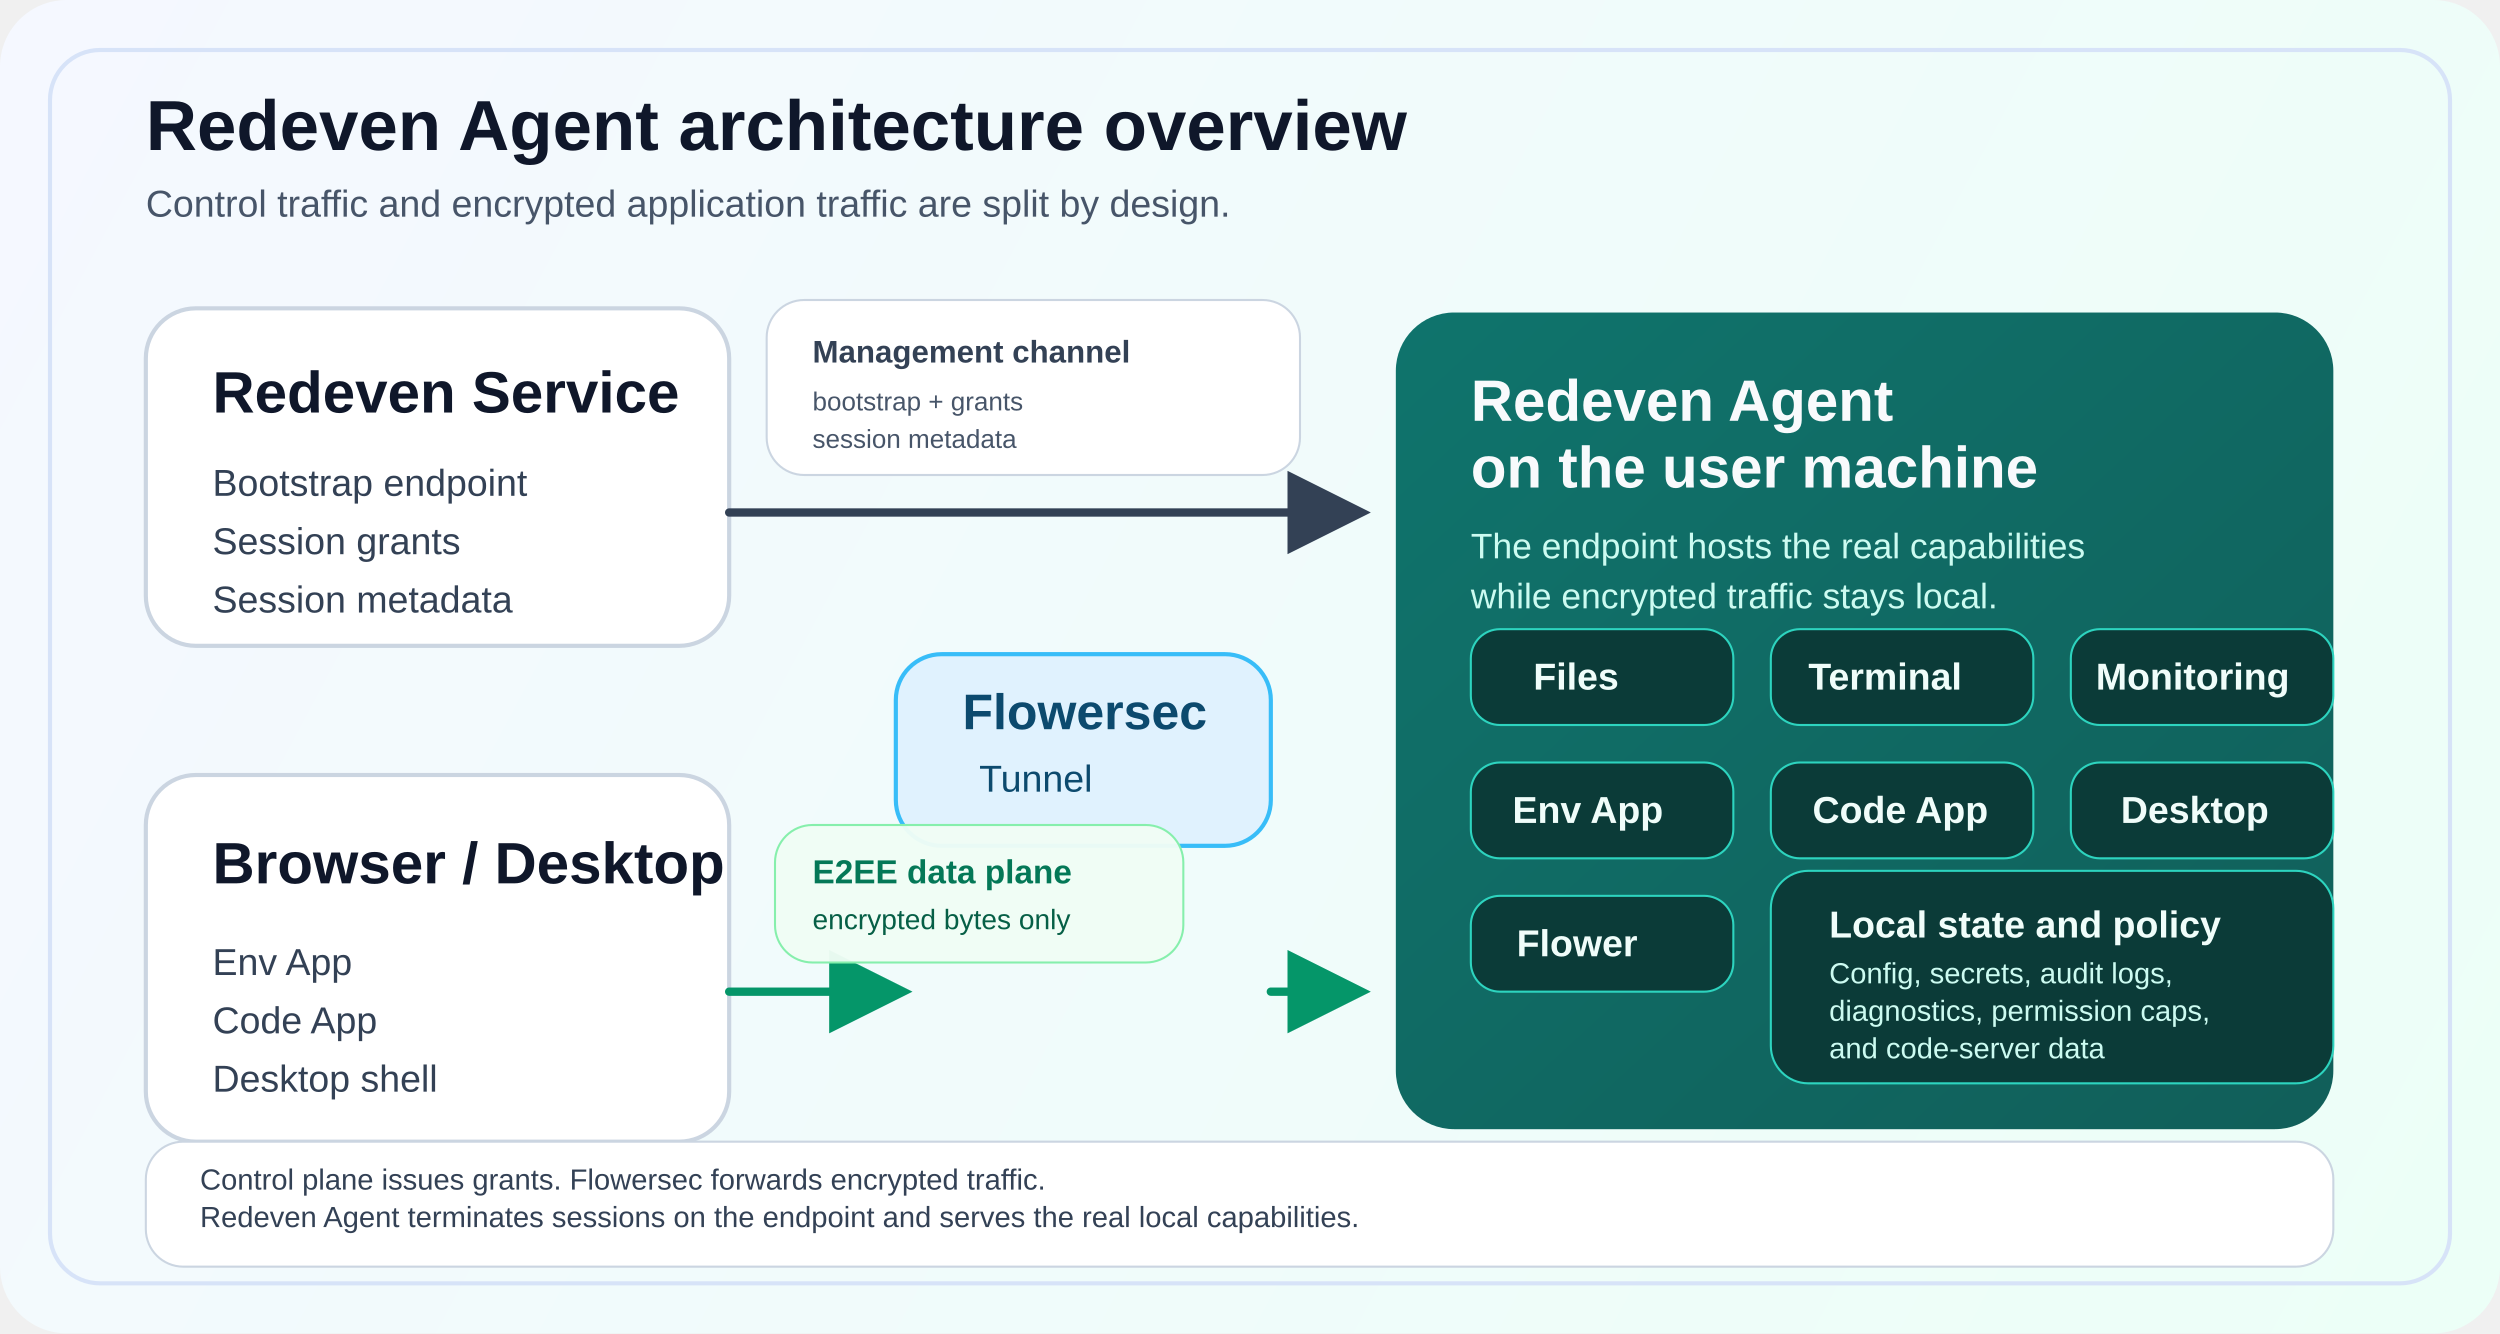
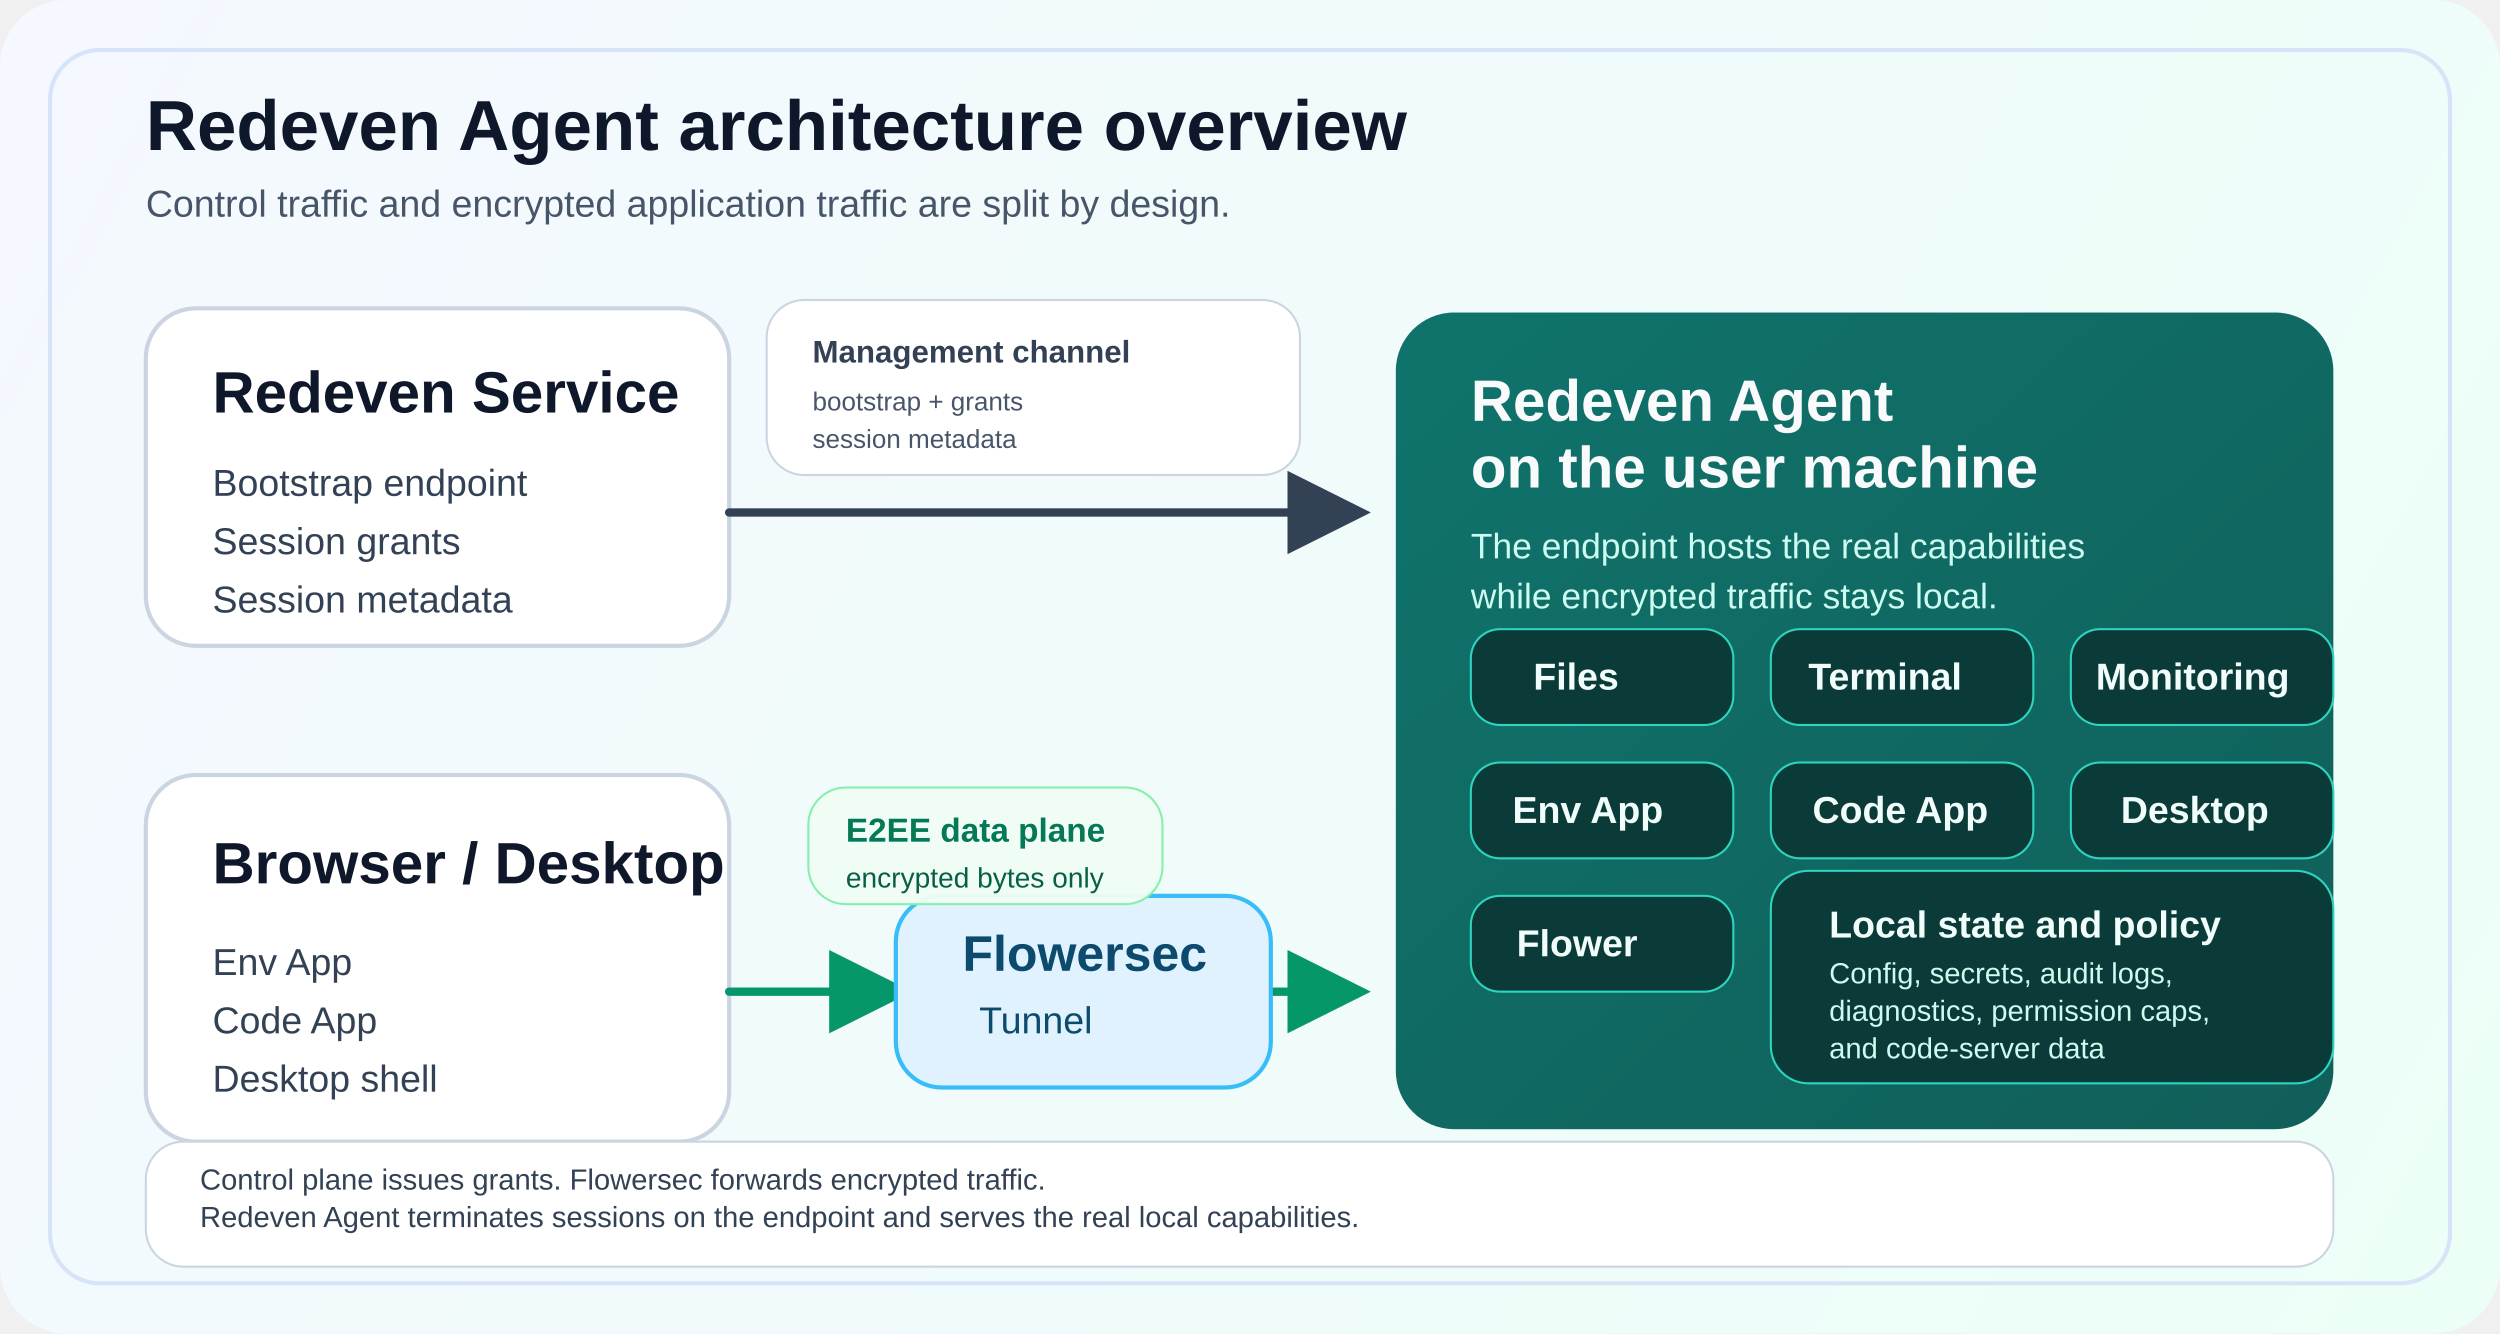
<svg xmlns="http://www.w3.org/2000/svg" width="1200" height="640" viewBox="0 0 1200 640" fill="none" role="img" aria-labelledby="title desc">
  <defs>
    <linearGradient id="bg" x1="0" y1="0" x2="1200" y2="640" gradientUnits="userSpaceOnUse">
      <stop stop-color="#F5F8FF" />
      <stop offset="1" stop-color="#ECFFF7" />
    </linearGradient>
    <linearGradient id="agent" x1="670" y1="70" x2="1120" y2="560" gradientUnits="userSpaceOnUse">
      <stop stop-color="#0F766E" />
      <stop offset="1" stop-color="#115E59" />
    </linearGradient>
    <marker id="arrow-dark" markerWidth="10" markerHeight="10" refX="8" refY="5" orient="auto">
      <path d="M0 0L10 5L0 10V0Z" fill="#334155" />
    </marker>
    <marker id="arrow-green" markerWidth="10" markerHeight="10" refX="8" refY="5" orient="auto">
      <path d="M0 0L10 5L0 10V0Z" fill="#059669" />
    </marker>
  </defs>
  <rect width="1200" height="640" rx="32" fill="url(#bg)" />
  <rect x="24" y="24" width="1152" height="592" rx="24" stroke="#D7E3F8" stroke-width="2" />
  <text x="70" y="72" fill="#0F172A" font-family="Arial, Helvetica, sans-serif" font-size="34" font-weight="700">Redeven Agent architecture overview</text>
  <text x="70" y="104" fill="#475569" font-family="Arial, Helvetica, sans-serif" font-size="18">Control traffic and encrypted application traffic are split by design.</text>
  <rect x="70" y="148" width="280" height="162" rx="24" fill="#FFFFFF" stroke="#CBD5E1" stroke-width="2" />
  <text x="102" y="198" fill="#0F172A" font-family="Arial, Helvetica, sans-serif" font-size="28" font-weight="700">Redeven Service</text>
  <text x="102" y="238" fill="#334155" font-family="Arial, Helvetica, sans-serif" font-size="18">Bootstrap endpoint</text>
  <text x="102" y="266" fill="#334155" font-family="Arial, Helvetica, sans-serif" font-size="18">Session grants</text>
  <text x="102" y="294" fill="#334155" font-family="Arial, Helvetica, sans-serif" font-size="18">Session metadata</text>
  <rect x="70" y="372" width="280" height="176" rx="24" fill="#FFFFFF" stroke="#CBD5E1" stroke-width="2" />
  <text x="102" y="424" fill="#0F172A" font-family="Arial, Helvetica, sans-serif" font-size="28" font-weight="700">Browser / Desktop</text>
  <text x="102" y="468" fill="#334155" font-family="Arial, Helvetica, sans-serif" font-size="18">Env App</text>
  <text x="102" y="496" fill="#334155" font-family="Arial, Helvetica, sans-serif" font-size="18">Code App</text>
  <text x="102" y="524" fill="#334155" font-family="Arial, Helvetica, sans-serif" font-size="18">Desktop shell</text>
-   <rect x="430" y="314" width="180" height="92" rx="22" fill="#E0F2FE" stroke="#38BDF8" stroke-width="2" />
-   <text x="462" y="350" fill="#0C4A6E" font-family="Arial, Helvetica, sans-serif" font-size="24" font-weight="700">Flowersec</text>
-   <text x="470" y="380" fill="#0C4A6E" font-family="Arial, Helvetica, sans-serif" font-size="18">Tunnel</text>
  <rect x="670" y="150" width="450" height="392" rx="28" fill="url(#agent)" />
  <text x="706" y="202" fill="#F8FAFC" font-family="Arial, Helvetica, sans-serif" font-size="28" font-weight="700">
    <tspan x="706" dy="0">Redeven Agent</tspan>
    <tspan x="706" dy="32">on the user machine</tspan>
  </text>
  <text x="706" y="268" fill="#CCFBF1" font-family="Arial, Helvetica, sans-serif" font-size="17">
    <tspan x="706" dy="0">The endpoint hosts the real capabilities</tspan>
    <tspan x="706" dy="24">while encrypted traffic stays local.</tspan>
  </text>
  <rect x="706" y="302" width="126" height="46" rx="14" fill="#0B3B38" stroke="#2DD4BF" />
  <text x="736" y="331" fill="#F0FDFA" font-family="Arial, Helvetica, sans-serif" font-size="18" font-weight="700">Files</text>
  <rect x="850" y="302" width="126" height="46" rx="14" fill="#0B3B38" stroke="#2DD4BF" />
  <text x="868" y="331" fill="#F0FDFA" font-family="Arial, Helvetica, sans-serif" font-size="18" font-weight="700">Terminal</text>
  <rect x="994" y="302" width="126" height="46" rx="14" fill="#0B3B38" stroke="#2DD4BF" />
  <text x="1006" y="331" fill="#F0FDFA" font-family="Arial, Helvetica, sans-serif" font-size="18" font-weight="700">Monitoring</text>
  <rect x="706" y="366" width="126" height="46" rx="14" fill="#0B3B38" stroke="#2DD4BF" />
  <text x="726" y="395" fill="#F0FDFA" font-family="Arial, Helvetica, sans-serif" font-size="18" font-weight="700">Env App</text>
  <rect x="850" y="366" width="126" height="46" rx="14" fill="#0B3B38" stroke="#2DD4BF" />
  <text x="870" y="395" fill="#F0FDFA" font-family="Arial, Helvetica, sans-serif" font-size="18" font-weight="700">Code App</text>
  <rect x="994" y="366" width="126" height="46" rx="14" fill="#0B3B38" stroke="#2DD4BF" />
  <text x="1018" y="395" fill="#F0FDFA" font-family="Arial, Helvetica, sans-serif" font-size="18" font-weight="700">Desktop</text>
  <rect x="706" y="430" width="126" height="46" rx="14" fill="#0B3B38" stroke="#2DD4BF" />
  <text x="728" y="459" fill="#F0FDFA" font-family="Arial, Helvetica, sans-serif" font-size="18" font-weight="700">Flower</text>
  <rect x="850" y="418" width="270" height="102" rx="18" fill="#0B3B38" stroke="#2DD4BF" />
  <text x="878" y="450" fill="#F0FDFA" font-family="Arial, Helvetica, sans-serif" font-size="18" font-weight="700">Local state and policy</text>
  <text x="878" y="472" fill="#CCFBF1" font-family="Arial, Helvetica, sans-serif" font-size="14">
    <tspan x="878" dy="0">Config, secrets, audit logs,</tspan>
    <tspan x="878" dy="18">diagnostics, permission caps,</tspan>
    <tspan x="878" dy="18">and code-server data</tspan>
  </text>
  <path d="M350 246H650" stroke="#334155" stroke-width="4" stroke-linecap="round" marker-end="url(#arrow-dark)" />
  <rect x="368" y="144" width="256" height="84" rx="18" fill="#FFFFFF" fill-opacity="0.97" stroke="#CBD5E1" />
  <text x="390" y="174" fill="#334155" font-family="Arial, Helvetica, sans-serif" font-size="15" font-weight="700" textLength="162" lengthAdjust="spacingAndGlyphs">Management channel</text>
  <text x="390" y="197" fill="#475569" font-family="Arial, Helvetica, sans-serif" font-size="12.5" textLength="118" lengthAdjust="spacingAndGlyphs">bootstrap + grants</text>
  <text x="390" y="215" fill="#475569" font-family="Arial, Helvetica, sans-serif" font-size="12.5" textLength="120" lengthAdjust="spacingAndGlyphs">session metadata</text>
  <path d="M350 476H430" stroke="#059669" stroke-width="4" stroke-linecap="round" marker-end="url(#arrow-green)" />
  <path d="M610 476H650" stroke="#059669" stroke-width="4" stroke-linecap="round" marker-end="url(#arrow-green)" />
-   <rect x="372" y="396" width="196" height="66" rx="18" fill="#F0FDF4" fill-opacity="0.96" stroke="#86EFAC" />
-   <text x="390" y="424" fill="#047857" font-family="Arial, Helvetica, sans-serif" font-size="16" font-weight="700">E2EE data plane</text>
-   <text x="390" y="446" fill="#065F46" font-family="Arial, Helvetica, sans-serif" font-size="13.5">encrypted bytes only</text>
+   <rect x="430" y="430" width="180" height="92" rx="22" fill="#E0F2FE" stroke="#38BDF8" stroke-width="2" />
+   <text x="462" y="466" fill="#0C4A6E" font-family="Arial, Helvetica, sans-serif" font-size="24" font-weight="700">Flowersec</text>
+   <text x="470" y="496" fill="#0C4A6E" font-family="Arial, Helvetica, sans-serif" font-size="18">Tunnel</text>
+   <rect x="388" y="378" width="170" height="56" rx="18" fill="#F0FDF4" fill-opacity="0.96" stroke="#86EFAC" />
+   <text x="406" y="404" fill="#047857" font-family="Arial, Helvetica, sans-serif" font-size="16" font-weight="700">E2EE data plane</text>
+   <text x="406" y="426" fill="#065F46" font-family="Arial, Helvetica, sans-serif" font-size="13.5">encrypted bytes only</text>
  <rect x="70" y="548" width="1050" height="60" rx="18" fill="#FFFFFF" stroke="#CBD5E1" />
  <text x="96" y="571" fill="#334155" font-family="Arial, Helvetica, sans-serif" font-size="14">
    <tspan x="96" dy="0">Control plane issues grants. Flowersec forwards encrypted traffic.</tspan>
    <tspan x="96" dy="18">Redeven Agent terminates sessions on the endpoint and serves the real local capabilities.</tspan>
  </text>
</svg>
